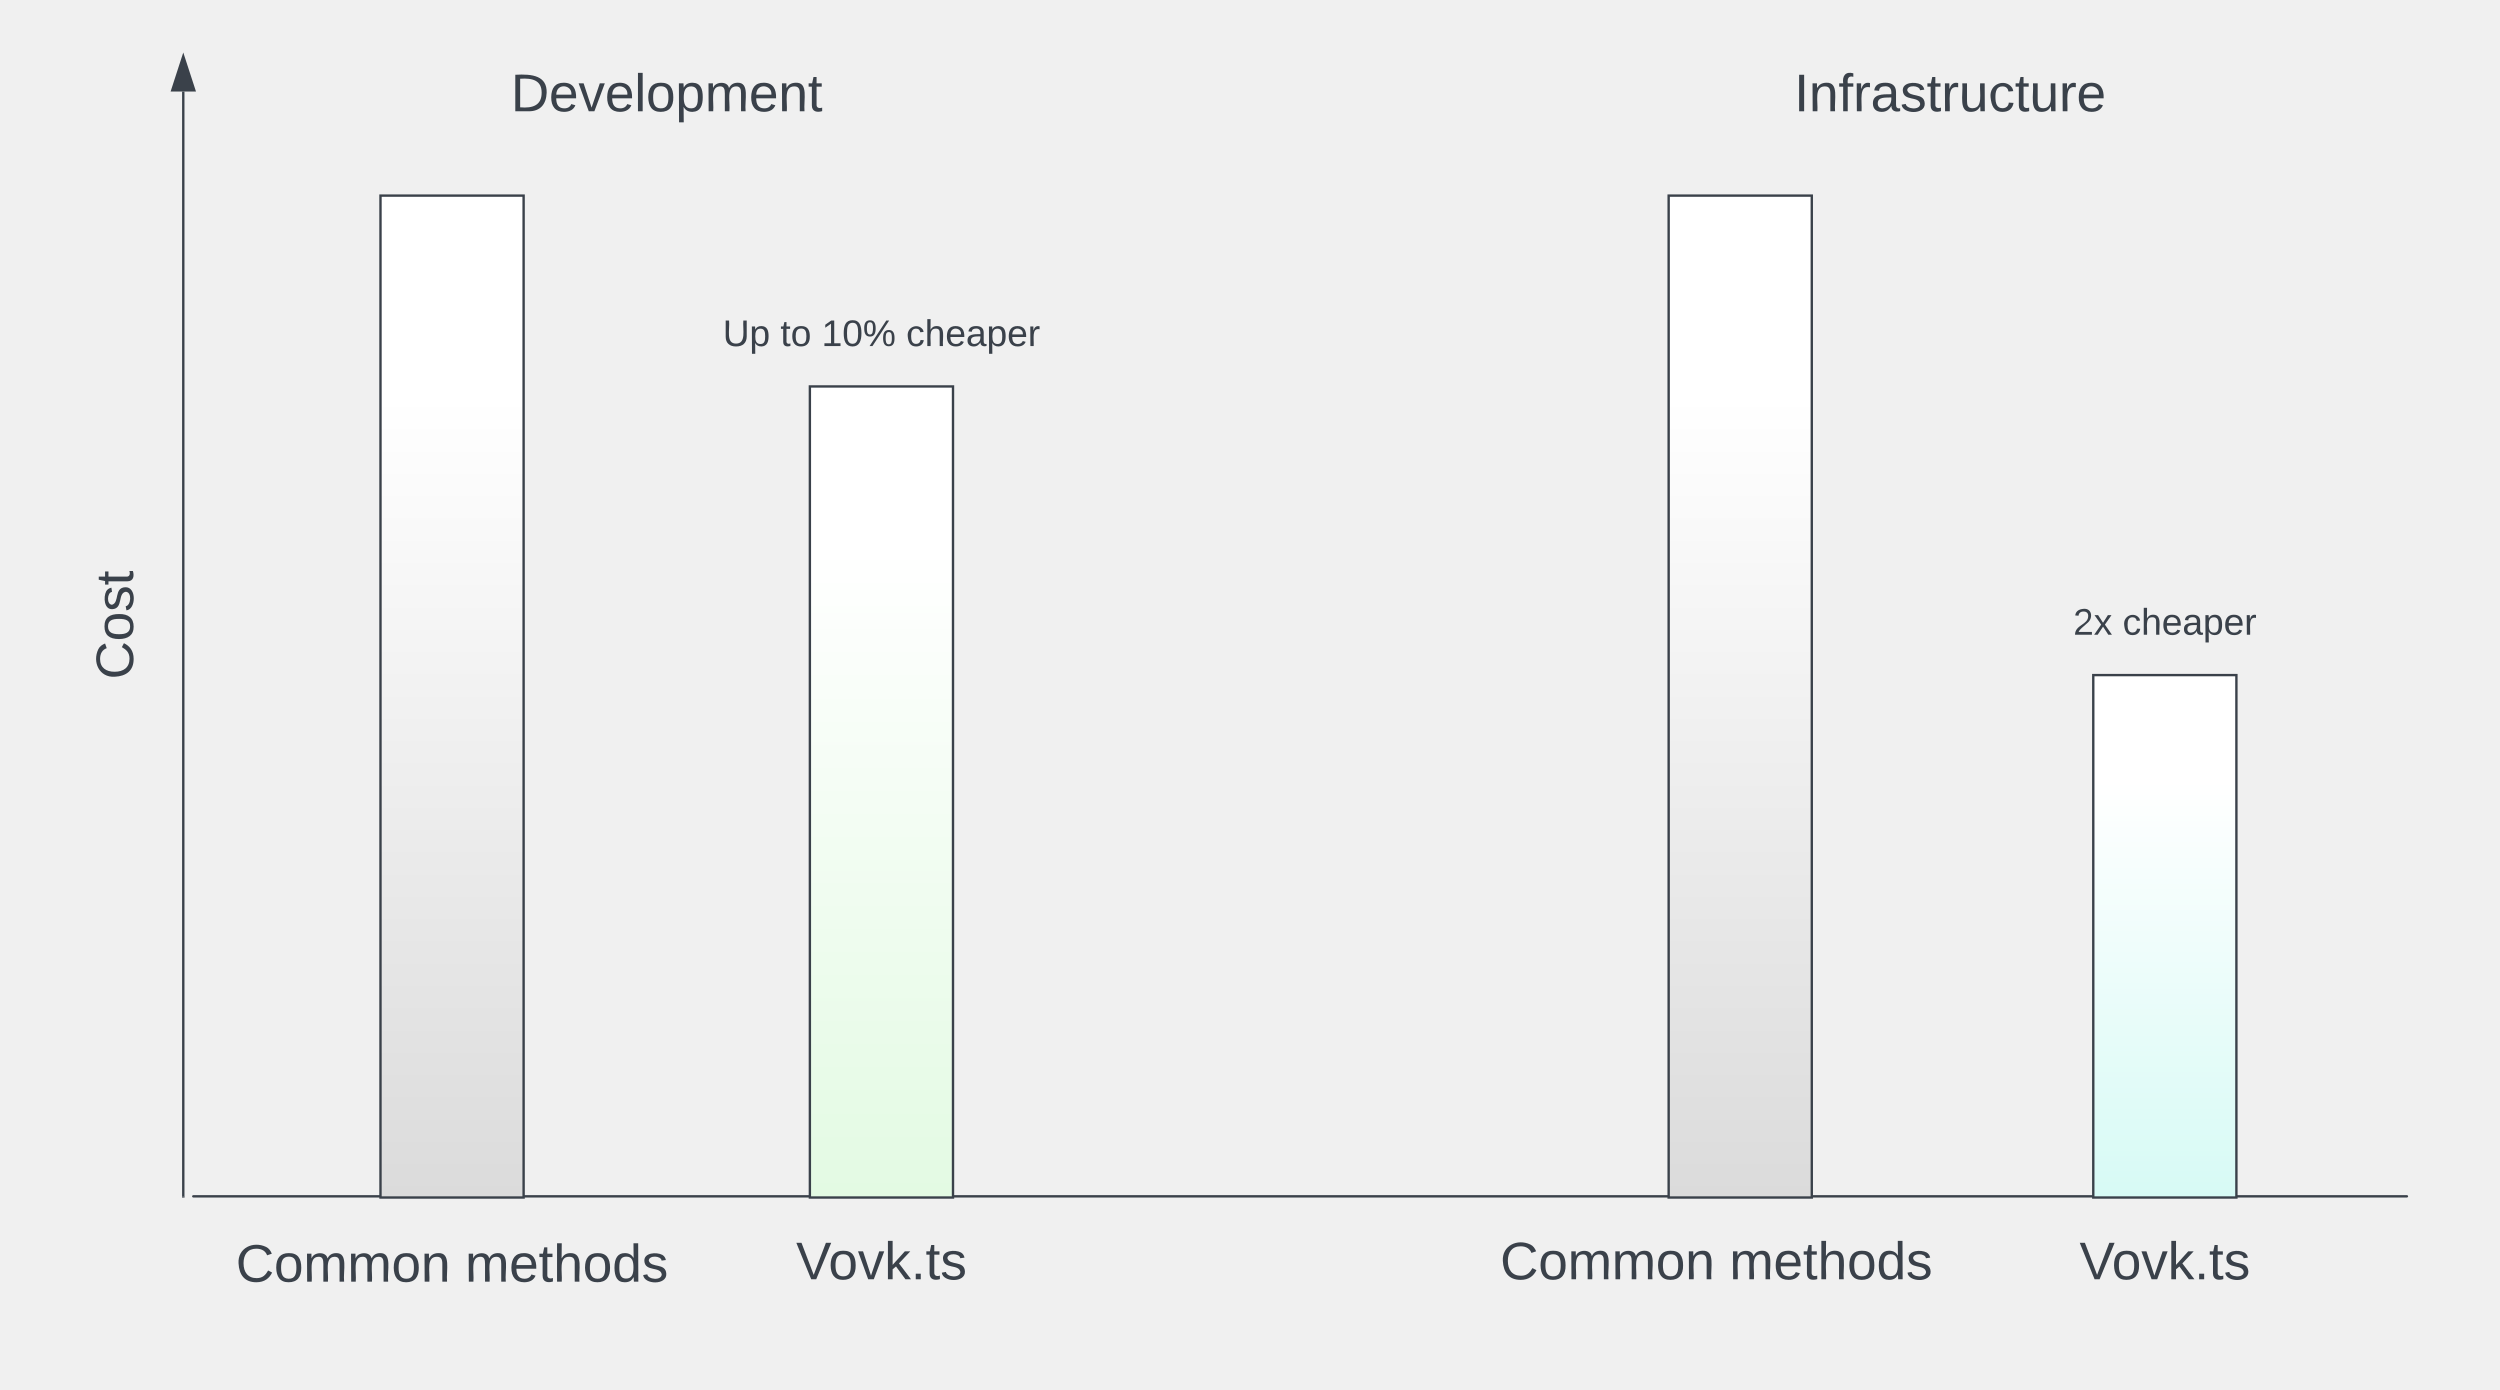
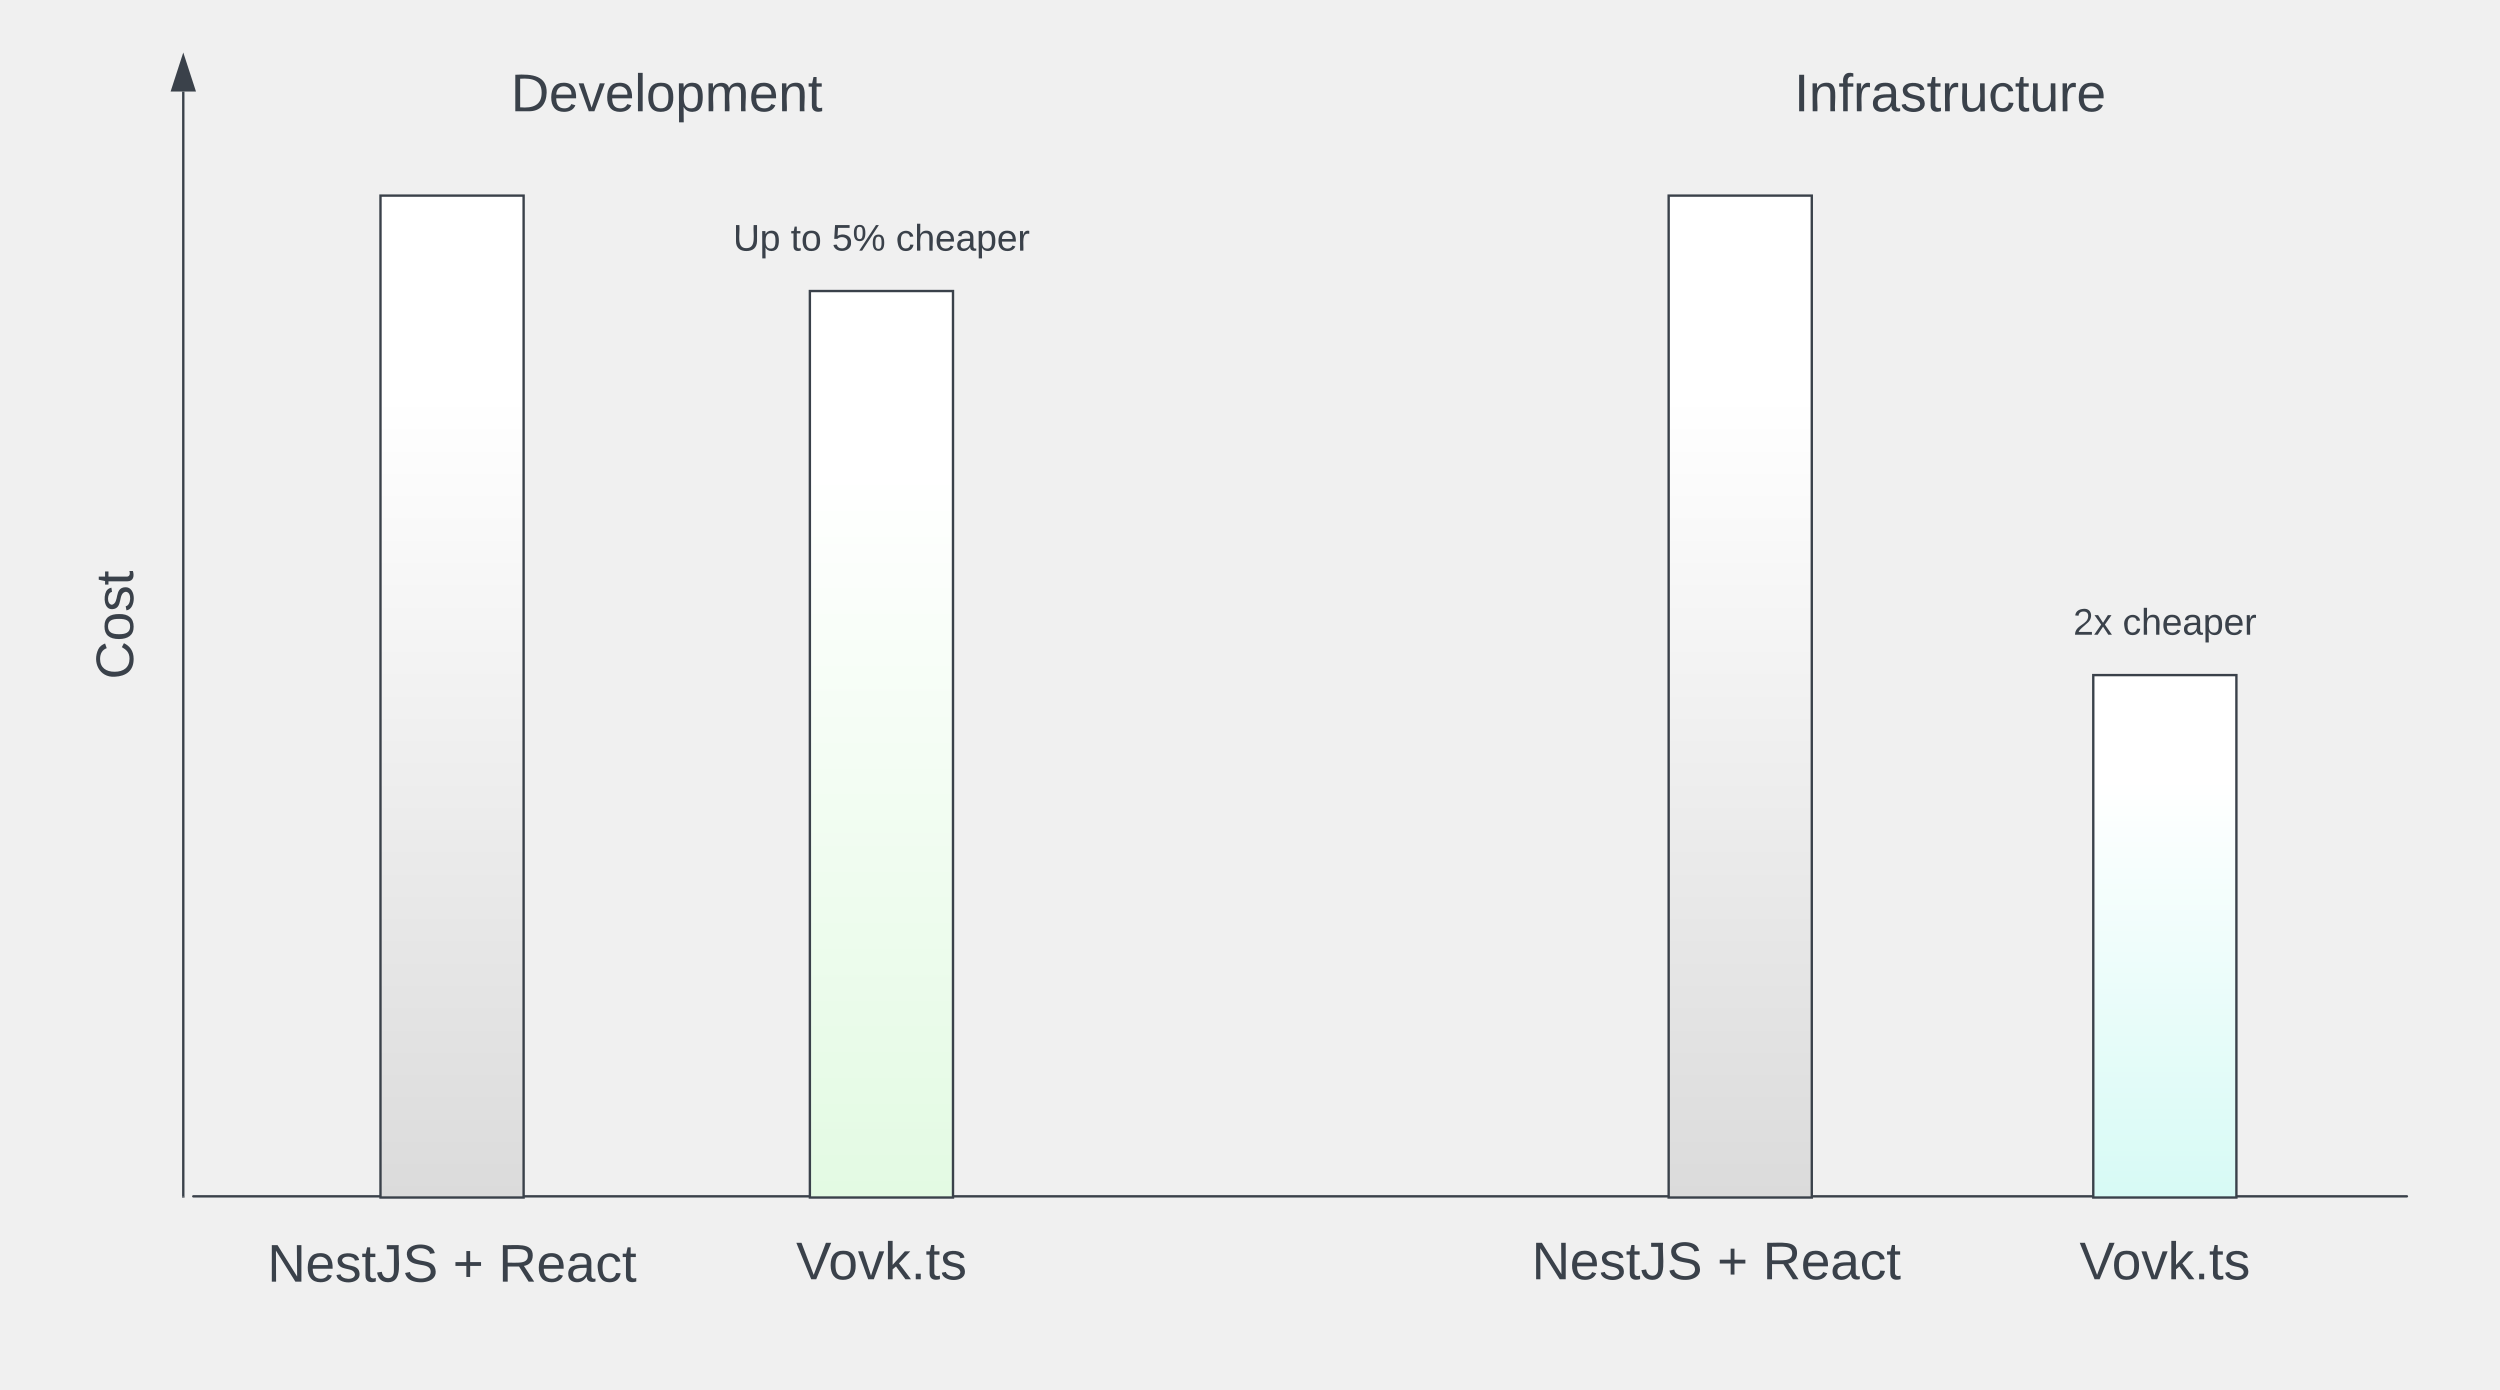
<svg xmlns="http://www.w3.org/2000/svg" xmlns:ns1="lucid" xmlns:xlink="http://www.w3.org/1999/xlink" width="1048" height="582.5">
  <g transform="translate(-320.5 -18)" ns1:page-tab-id="0_0">
    <path d="M401.25 519.5a.25.25 0 0 1 .25-.25h928a.25.25 0 0 1 .25.25.25.25 0 0 1-.25.25h-928a.25.25 0 0 1-.25-.25z" stroke="#3a414a" stroke-width=".5" fill="none" />
-     <path d="M660 180h60v340h-60z" stroke="#3a414a" fill="url(#a)" />
+     <path d="M660 140h60v380h-60z" stroke="#3a414a" fill="url(#a)" />
    <path d="M480 100h60v420h-60z" stroke="#3a414a" fill="url(#b)" />
    <path d="M1020 100h60v420h-60z" stroke="#3a414a" fill="url(#c)" />
    <path d="M1198 301h60v219h-60z" stroke="#3a414a" fill="url(#d)" />
    <path d="M390 526a6 6 0 0 1 6-6h228a6 6 0 0 1 6 6v48a6 6 0 0 1-6 6H396a6 6 0 0 1-6-6z" stroke="#000" stroke-opacity="0" fill="#fff" fill-opacity="0" />
-     <use xlink:href="#e" transform="matrix(1,0,0,1,395,525) translate(24.38272 30.27778)" />
-     <use xlink:href="#f" transform="matrix(1,0,0,1,395,525) translate(120.4938 30.27778)" />
+     <use xlink:href="#e" transform="matrix(1,0,0,1,395,525) translate(37.59259 30.27778)" />
+     <use xlink:href="#f" transform="matrix(1,0,0,1,395,525) translate(115.3086 30.27778)" />
+     <use xlink:href="#g" transform="matrix(1,0,0,1,395,525) translate(134.4444 30.27778)" />
    <path d="M630 525a6 6 0 0 1 6-6h108a6 6 0 0 1 6 6v48a6 6 0 0 1-6 6H636a6 6 0 0 1-6-6z" stroke="#000" stroke-opacity="0" fill="#fff" fill-opacity="0" />
-     <use xlink:href="#g" transform="matrix(1,0,0,1,635,524) translate(19.19753 30.27778)" />
+     <use xlink:href="#h" transform="matrix(1,0,0,1,635,524) translate(19.19753 30.27778)" />
    <path d="M920 525a6 6 0 0 1 6-6h228a6 6 0 0 1 6 6v48a6 6 0 0 1-6 6H926a6 6 0 0 1-6-6z" stroke="#000" stroke-opacity="0" fill="#fff" fill-opacity="0" />
-     <use xlink:href="#e" transform="matrix(1,0,0,1,925,524) translate(24.38272 30.27778)" />
-     <use xlink:href="#f" transform="matrix(1,0,0,1,925,524) translate(120.4938 30.27778)" />
+     <use xlink:href="#e" transform="matrix(1,0,0,1,925,524) translate(37.59259 30.27778)" />
+     <use xlink:href="#f" transform="matrix(1,0,0,1,925,524) translate(115.3086 30.27778)" />
+     <use xlink:href="#g" transform="matrix(1,0,0,1,925,524) translate(134.4444 30.27778)" />
    <path d="M1168 525a6 6 0 0 1 6-6h108a6 6 0 0 1 6 6v48a6 6 0 0 1-6 6h-108a6 6 0 0 1-6-6z" stroke="#000" stroke-opacity="0" fill="#fff" fill-opacity="0" />
-     <use xlink:href="#g" transform="matrix(1,0,0,1,1173,524) translate(19.19753 30.27778)" />
+     <use xlink:href="#h" transform="matrix(1,0,0,1,1173,524) translate(19.19753 30.27778)" />
    <path d="M347 400a6 6 0 0 1-6-6V166a6 6 0 0 1 6-6h48a6 6 0 0 1 6 6v228a6 6 0 0 1-6 6z" stroke="#000" stroke-opacity="0" fill="#fff" fill-opacity="0" />
-     <use xlink:href="#h" transform="matrix(6.123233995736766e-17,-1,1,6.123233995736766e-17,346,395) translate(92.19136 30.27778)" />
+     <use xlink:href="#i" transform="matrix(6.123233995736766e-17,-1,1,6.123233995736766e-17,346,395) translate(92.19136 30.27778)" />
    <path d="M480 46a6 6 0 0 1 6-6h228a6 6 0 0 1 6 6v28a6 6 0 0 1-6 6H486a6 6 0 0 1-6-6z" stroke="#000" stroke-opacity="0" fill="#fff" fill-opacity="0" />
-     <use xlink:href="#i" transform="matrix(1,0,0,1,485,45) translate(49.66049 19.65278)" />
+     <use xlink:href="#j" transform="matrix(1,0,0,1,485,45) translate(49.66049 19.65278)" />
    <path d="M1018 46a6 6 0 0 1 6-6h228a6 6 0 0 1 6 6v28a6 6 0 0 1-6 6h-228a6 6 0 0 1-6-6z" stroke="#000" stroke-opacity="0" fill="#fff" fill-opacity="0" />
-     <use xlink:href="#j" transform="matrix(1,0,0,1,1023,45) translate(49.66049 19.65278)" />
+     <use xlink:href="#k" transform="matrix(1,0,0,1,1023,45) translate(49.66049 19.65278)" />
    <path d="M397.33 519.5V56.38" stroke="#3a414a" fill="none" />
    <path d="M397.83 520h-1v-.5h1z" stroke="#3a414a" stroke-width=".05" fill="#3a414a" />
    <path d="M397.33 41.62l4.64 14.26h-9.27z" stroke="#3a414a" fill="#3a414a" />
-     <path d="M570 146a6 6 0 0 1 6-6h228a6 6 0 0 1 6 6v28a6 6 0 0 1-6 6H576a6 6 0 0 1-6-6z" stroke="#000" stroke-opacity="0" fill="#fff" fill-opacity="0" />
-     <use xlink:href="#k" transform="matrix(1,0,0,1,575,145) translate(48.5 18.06944)" />
-     <use xlink:href="#l" transform="matrix(1,0,0,1,575,145) translate(72.65432 18.06944)" />
-     <use xlink:href="#m" transform="matrix(1,0,0,1,575,145) translate(89.93827 18.06944)" />
-     <use xlink:href="#n" transform="matrix(1,0,0,1,575,145) translate(125.3704 18.06944)" />
+     <path d="M570 106a6 6 0 0 1 6-6h228a6 6 0 0 1 6 6v28a6 6 0 0 1-6 6H576a6 6 0 0 1-6-6z" stroke="#000" stroke-opacity="0" fill="#fff" fill-opacity="0" />
+     <g>
+       <use xlink:href="#l" transform="matrix(1,0,0,1,575,105) translate(52.82099 18.06944)" />
+       <use xlink:href="#m" transform="matrix(1,0,0,1,575,105) translate(76.97531 18.06944)" />
+       <use xlink:href="#n" transform="matrix(1,0,0,1,575,105) translate(94.25926 18.06944)" />
+       <use xlink:href="#o" transform="matrix(1,0,0,1,575,105) translate(121.0494 18.06944)" />
+     </g>
    <path d="M1108 267a6 6 0 0 1 6-6h228a6 6 0 0 1 6 6v28a6 6 0 0 1-6 6h-228a6 6 0 0 1-6-6z" stroke="#000" stroke-opacity="0" fill="#fff" fill-opacity="0" />
    <g>
-       <use xlink:href="#o" transform="matrix(1,0,0,1,1113,266) translate(76.56481 18.06944)" />
-       <use xlink:href="#n" transform="matrix(1,0,0,1,1113,266) translate(97.30556 18.06944)" />
+       <use xlink:href="#p" transform="matrix(1,0,0,1,1113,266) translate(76.56481 18.06944)" />
+       <use xlink:href="#o" transform="matrix(1,0,0,1,1113,266) translate(97.30556 18.06944)" />
    </g>
    <defs>
-       <linearGradient gradientUnits="userSpaceOnUse" id="a" x1="660" y1="180" x2="660" y2="520">
+       <linearGradient gradientUnits="userSpaceOnUse" id="a" x1="660" y1="140" x2="660" y2="520">
        <stop offset="0%" stop-color="#fff" />
        <stop offset="20%" stop-color="#fff" />
        <stop offset="99.59%" stop-color="#e3fae3" />
      </linearGradient>
      <linearGradient gradientUnits="userSpaceOnUse" id="b" x1="540" y1="100" x2="540" y2="520">
        <stop offset="0%" stop-color="#fff" />
        <stop offset="20%" stop-color="#fff" />
        <stop offset="100%" stop-color="#dbdbdb" />
      </linearGradient>
      <linearGradient gradientUnits="userSpaceOnUse" id="c" x1="1080" y1="100" x2="1080" y2="520">
        <stop offset="0%" stop-color="#fff" />
        <stop offset="20%" stop-color="#fff" />
        <stop offset="100%" stop-color="#dbdbdb" />
      </linearGradient>
      <linearGradient gradientUnits="userSpaceOnUse" id="d" x1="1258" y1="301" x2="1258" y2="520">
        <stop offset="0%" stop-color="#fff" />
        <stop offset="20%" stop-color="#fff" />
        <stop offset="100%" stop-color="#d7faf5" />
      </linearGradient>
-       <path fill="#3a414a" d="M212-179c-10-28-35-45-73-45-59 0-87 40-87 99 0 60 29 101 89 101 43 0 62-24 78-52l27 14C228-24 195 4 139 4 59 4 22-46 18-125c-6-104 99-153 187-111 19 9 31 26 39 46" id="p" />
-       <path fill="#3a414a" d="M100-194c62-1 85 37 85 99 1 63-27 99-86 99S16-35 15-95c0-66 28-99 85-99zM99-20c44 1 53-31 53-75 0-43-8-75-51-75s-53 32-53 75 10 74 51 75" id="q" />
-       <path fill="#3a414a" d="M210-169c-67 3-38 105-44 169h-31v-121c0-29-5-50-35-48C34-165 62-65 56 0H25l-1-190h30c1 10-1 24 2 32 10-44 99-50 107 0 11-21 27-35 58-36 85-2 47 119 55 194h-31v-121c0-29-5-49-35-48" id="r" />
-       <path fill="#3a414a" d="M117-194c89-4 53 116 60 194h-32v-121c0-31-8-49-39-48C34-167 62-67 57 0H25l-1-190h30c1 10-1 24 2 32 11-22 29-35 61-36" id="s" />
+       <path fill="#3a414a" d="M190 0L58-211 59 0H30v-248h39L202-35l-2-213h31V0h-41" id="q" />
+       <path fill="#3a414a" d="M100-194c63 0 86 42 84 106H49c0 40 14 67 53 68 26 1 43-12 49-29l28 8c-11 28-37 45-77 45C44 4 14-33 15-96c1-61 26-98 85-98zm52 81c6-60-76-77-97-28-3 7-6 17-6 28h103" id="r" />
+       <path fill="#3a414a" d="M135-143c-3-34-86-38-87 0 15 53 115 12 119 90S17 21 10-45l28-5c4 36 97 45 98 0-10-56-113-15-118-90-4-57 82-63 122-42 12 7 21 19 24 35" id="s" />
+       <path fill="#3a414a" d="M59-47c-2 24 18 29 38 22v24C64 9 27 4 27-40v-127H5v-23h24l9-43h21v43h35v23H59v120" id="t" />
+       <path fill="#3a414a" d="M153-248C145-148 188 4 80 4 36 3 13-21 6-62l32-5c4 25 16 42 43 43 27 0 39-20 39-49v-147H72v-28h81" id="u" />
+       <path fill="#3a414a" d="M185-189c-5-48-123-54-124 2 14 75 158 14 163 119 3 78-121 87-175 55-17-10-28-26-33-46l33-7c5 56 141 63 141-1 0-78-155-14-162-118-5-82 145-84 179-34 5 7 8 16 11 25" id="v" />
      <g id="e">
-         <use transform="matrix(0.0617284,0,0,0.0617284,0,0)" xlink:href="#p" />
-         <use transform="matrix(0.0617284,0,0,0.0617284,15.98765,0)" xlink:href="#q" />
-         <use transform="matrix(0.0617284,0,0,0.0617284,28.33333,0)" xlink:href="#r" />
-         <use transform="matrix(0.0617284,0,0,0.0617284,46.79012,0)" xlink:href="#r" />
-         <use transform="matrix(0.0617284,0,0,0.0617284,65.24691,0)" xlink:href="#q" />
-         <use transform="matrix(0.0617284,0,0,0.0617284,77.59259,0)" xlink:href="#s" />
+         <use transform="matrix(0.0617284,0,0,0.0617284,0,0)" xlink:href="#q" />
+         <use transform="matrix(0.0617284,0,0,0.0617284,15.98765,0)" xlink:href="#r" />
+         <use transform="matrix(0.0617284,0,0,0.0617284,28.33333,0)" xlink:href="#s" />
+         <use transform="matrix(0.0617284,0,0,0.0617284,39.44444,0)" xlink:href="#t" />
+         <use transform="matrix(0.0617284,0,0,0.0617284,45.61728,0)" xlink:href="#u" />
+         <use transform="matrix(0.0617284,0,0,0.0617284,56.7284,0)" xlink:href="#v" />
      </g>
-       <path fill="#3a414a" d="M100-194c63 0 86 42 84 106H49c0 40 14 67 53 68 26 1 43-12 49-29l28 8c-11 28-37 45-77 45C44 4 14-33 15-96c1-61 26-98 85-98zm52 81c6-60-76-77-97-28-3 7-6 17-6 28h103" id="t" />
-       <path fill="#3a414a" d="M59-47c-2 24 18 29 38 22v24C64 9 27 4 27-40v-127H5v-23h24l9-43h21v43h35v23H59v120" id="u" />
-       <path fill="#3a414a" d="M106-169C34-169 62-67 57 0H25v-261h32l-1 103c12-21 28-36 61-36 89 0 53 116 60 194h-32v-121c2-32-8-49-39-48" id="v" />
-       <path fill="#3a414a" d="M85-194c31 0 48 13 60 33l-1-100h32l1 261h-30c-2-10 0-23-3-31C134-8 116 4 85 4 32 4 16-35 15-94c0-66 23-100 70-100zm9 24c-40 0-46 34-46 75 0 40 6 74 45 74 42 0 51-32 51-76 0-42-9-74-50-73" id="w" />
-       <path fill="#3a414a" d="M135-143c-3-34-86-38-87 0 15 53 115 12 119 90S17 21 10-45l28-5c4 36 97 45 98 0-10-56-113-15-118-90-4-57 82-63 122-42 12 7 21 19 24 35" id="x" />
-       <g id="f">
-         <use transform="matrix(0.0617284,0,0,0.0617284,0,0)" xlink:href="#r" />
-         <use transform="matrix(0.0617284,0,0,0.0617284,18.45679,0)" xlink:href="#t" />
-         <use transform="matrix(0.0617284,0,0,0.0617284,30.80247,0)" xlink:href="#u" />
-         <use transform="matrix(0.0617284,0,0,0.0617284,36.97531,0)" xlink:href="#v" />
-         <use transform="matrix(0.0617284,0,0,0.0617284,49.32099,0)" xlink:href="#q" />
-         <use transform="matrix(0.0617284,0,0,0.0617284,61.66667,0)" xlink:href="#w" />
-         <use transform="matrix(0.0617284,0,0,0.0617284,74.01235,0)" xlink:href="#x" />
+       <path fill="#3a414a" d="M118-107v75H92v-75H18v-26h74v-75h26v75h74v26h-74" id="w" />
+       <use transform="matrix(0.0617284,0,0,0.0617284,0,0)" xlink:href="#w" id="f" />
+       <path fill="#3a414a" d="M233-177c-1 41-23 64-60 70L243 0h-38l-65-103H63V0H30v-248c88 3 205-21 203 71zM63-129c60-2 137 13 137-47 0-61-80-42-137-45v92" id="x" />
+       <path fill="#3a414a" d="M141-36C126-15 110 5 73 4 37 3 15-17 15-53c-1-64 63-63 125-63 3-35-9-54-41-54-24 1-41 7-42 31l-33-3c5-37 33-52 76-52 45 0 72 20 72 64v82c-1 20 7 32 28 27v20c-31 9-61-2-59-35zM48-53c0 20 12 33 32 33 41-3 63-29 60-74-43 2-92-5-92 41" id="y" />
+       <path fill="#3a414a" d="M96-169c-40 0-48 33-48 73s9 75 48 75c24 0 41-14 43-38l32 2c-6 37-31 61-74 61-59 0-76-41-82-99-10-93 101-131 147-64 4 7 5 14 7 22l-32 3c-4-21-16-35-41-35" id="z" />
+       <g id="g">
+         <use transform="matrix(0.0617284,0,0,0.0617284,0,0)" xlink:href="#x" />
+         <use transform="matrix(0.0617284,0,0,0.0617284,15.98765,0)" xlink:href="#r" />
+         <use transform="matrix(0.0617284,0,0,0.0617284,28.33333,0)" xlink:href="#y" />
+         <use transform="matrix(0.0617284,0,0,0.0617284,40.67901,0)" xlink:href="#z" />
+         <use transform="matrix(0.0617284,0,0,0.0617284,51.79012,0)" xlink:href="#t" />
      </g>
-       <path fill="#3a414a" d="M137 0h-34L2-248h35l83 218 83-218h36" id="y" />
-       <path fill="#3a414a" d="M108 0H70L1-190h34L89-25l56-165h34" id="z" />
-       <path fill="#3a414a" d="M143 0L79-87 56-68V0H24v-261h32v163l83-92h37l-77 82L181 0h-38" id="A" />
-       <path fill="#3a414a" d="M33 0v-38h34V0H33" id="B" />
-       <g id="g">
-         <use transform="matrix(0.0617284,0,0,0.0617284,0,0)" xlink:href="#y" />
-         <use transform="matrix(0.0617284,0,0,0.0617284,13.58025,0)" xlink:href="#q" />
-         <use transform="matrix(0.0617284,0,0,0.0617284,25.92593,0)" xlink:href="#z" />
-         <use transform="matrix(0.0617284,0,0,0.0617284,37.03704,0)" xlink:href="#A" />
-         <use transform="matrix(0.0617284,0,0,0.0617284,48.14815,0)" xlink:href="#B" />
-         <use transform="matrix(0.0617284,0,0,0.0617284,54.32099,0)" xlink:href="#u" />
-         <use transform="matrix(0.0617284,0,0,0.0617284,60.49383,0)" xlink:href="#x" />
+       <path fill="#3a414a" d="M137 0h-34L2-248h35l83 218 83-218h36" id="A" />
+       <path fill="#3a414a" d="M100-194c62-1 85 37 85 99 1 63-27 99-86 99S16-35 15-95c0-66 28-99 85-99zM99-20c44 1 53-31 53-75 0-43-8-75-51-75s-53 32-53 75 10 74 51 75" id="B" />
+       <path fill="#3a414a" d="M108 0H70L1-190h34L89-25l56-165h34" id="C" />
+       <path fill="#3a414a" d="M143 0L79-87 56-68V0H24v-261h32v163l83-92h37l-77 82L181 0h-38" id="D" />
+       <path fill="#3a414a" d="M33 0v-38h34V0H33" id="E" />
+       <g id="h">
+         <use transform="matrix(0.0617284,0,0,0.0617284,0,0)" xlink:href="#A" />
+         <use transform="matrix(0.0617284,0,0,0.0617284,13.58025,0)" xlink:href="#B" />
+         <use transform="matrix(0.0617284,0,0,0.0617284,25.92593,0)" xlink:href="#C" />
+         <use transform="matrix(0.0617284,0,0,0.0617284,37.03704,0)" xlink:href="#D" />
+         <use transform="matrix(0.0617284,0,0,0.0617284,48.14815,0)" xlink:href="#E" />
+         <use transform="matrix(0.0617284,0,0,0.0617284,54.32099,0)" xlink:href="#t" />
+         <use transform="matrix(0.0617284,0,0,0.0617284,60.49383,0)" xlink:href="#s" />
      </g>
-       <g id="h">
-         <use transform="matrix(0.0617284,0,0,0.0617284,0,0)" xlink:href="#p" />
-         <use transform="matrix(0.0617284,0,0,0.0617284,15.98765,0)" xlink:href="#q" />
-         <use transform="matrix(0.0617284,0,0,0.0617284,28.33333,0)" xlink:href="#x" />
-         <use transform="matrix(0.0617284,0,0,0.0617284,39.44444,0)" xlink:href="#u" />
+       <path fill="#3a414a" d="M212-179c-10-28-35-45-73-45-59 0-87 40-87 99 0 60 29 101 89 101 43 0 62-24 78-52l27 14C228-24 195 4 139 4 59 4 22-46 18-125c-6-104 99-153 187-111 19 9 31 26 39 46" id="F" />
+       <g id="i">
+         <use transform="matrix(0.0617284,0,0,0.0617284,0,0)" xlink:href="#F" />
+         <use transform="matrix(0.0617284,0,0,0.0617284,15.98765,0)" xlink:href="#B" />
+         <use transform="matrix(0.0617284,0,0,0.0617284,28.33333,0)" xlink:href="#s" />
+         <use transform="matrix(0.0617284,0,0,0.0617284,39.44444,0)" xlink:href="#t" />
      </g>
-       <path fill="#3a414a" d="M30-248c118-7 216 8 213 122C240-48 200 0 122 0H30v-248zM63-27c89 8 146-16 146-99s-60-101-146-95v194" id="C" />
-       <path fill="#3a414a" d="M24 0v-261h32V0H24" id="D" />
-       <path fill="#3a414a" d="M115-194c55 1 70 41 70 98S169 2 115 4C84 4 66-9 55-30l1 105H24l-1-265h31l2 30c10-21 28-34 59-34zm-8 174c40 0 45-34 45-75s-6-73-45-74c-42 0-51 32-51 76 0 43 10 73 51 73" id="E" />
-       <g id="i">
-         <use transform="matrix(0.0617284,0,0,0.0617284,0,0)" xlink:href="#C" />
-         <use transform="matrix(0.0617284,0,0,0.0617284,15.98765,0)" xlink:href="#t" />
-         <use transform="matrix(0.0617284,0,0,0.0617284,28.33333,0)" xlink:href="#z" />
-         <use transform="matrix(0.0617284,0,0,0.0617284,39.44444,0)" xlink:href="#t" />
-         <use transform="matrix(0.0617284,0,0,0.0617284,51.79012,0)" xlink:href="#D" />
-         <use transform="matrix(0.0617284,0,0,0.0617284,56.66667,0)" xlink:href="#q" />
-         <use transform="matrix(0.0617284,0,0,0.0617284,69.01235,0)" xlink:href="#E" />
-         <use transform="matrix(0.0617284,0,0,0.0617284,81.35802,0)" xlink:href="#r" />
-         <use transform="matrix(0.0617284,0,0,0.0617284,99.81481,0)" xlink:href="#t" />
-         <use transform="matrix(0.0617284,0,0,0.0617284,112.1605,0)" xlink:href="#s" />
-         <use transform="matrix(0.0617284,0,0,0.0617284,124.5062,0)" xlink:href="#u" />
+       <path fill="#3a414a" d="M30-248c118-7 216 8 213 122C240-48 200 0 122 0H30v-248zM63-27c89 8 146-16 146-99s-60-101-146-95v194" id="G" />
+       <path fill="#3a414a" d="M24 0v-261h32V0H24" id="H" />
+       <path fill="#3a414a" d="M115-194c55 1 70 41 70 98S169 2 115 4C84 4 66-9 55-30l1 105H24l-1-265h31l2 30c10-21 28-34 59-34zm-8 174c40 0 45-34 45-75s-6-73-45-74c-42 0-51 32-51 76 0 43 10 73 51 73" id="I" />
+       <path fill="#3a414a" d="M210-169c-67 3-38 105-44 169h-31v-121c0-29-5-50-35-48C34-165 62-65 56 0H25l-1-190h30c1 10-1 24 2 32 10-44 99-50 107 0 11-21 27-35 58-36 85-2 47 119 55 194h-31v-121c0-29-5-49-35-48" id="J" />
+       <path fill="#3a414a" d="M117-194c89-4 53 116 60 194h-32v-121c0-31-8-49-39-48C34-167 62-67 57 0H25l-1-190h30c1 10-1 24 2 32 11-22 29-35 61-36" id="K" />
+       <g id="j">
+         <use transform="matrix(0.0617284,0,0,0.0617284,0,0)" xlink:href="#G" />
+         <use transform="matrix(0.0617284,0,0,0.0617284,15.98765,0)" xlink:href="#r" />
+         <use transform="matrix(0.0617284,0,0,0.0617284,28.33333,0)" xlink:href="#C" />
+         <use transform="matrix(0.0617284,0,0,0.0617284,39.44444,0)" xlink:href="#r" />
+         <use transform="matrix(0.0617284,0,0,0.0617284,51.79012,0)" xlink:href="#H" />
+         <use transform="matrix(0.0617284,0,0,0.0617284,56.66667,0)" xlink:href="#B" />
+         <use transform="matrix(0.0617284,0,0,0.0617284,69.01235,0)" xlink:href="#I" />
+         <use transform="matrix(0.0617284,0,0,0.0617284,81.35802,0)" xlink:href="#J" />
+         <use transform="matrix(0.0617284,0,0,0.0617284,99.81481,0)" xlink:href="#r" />
+         <use transform="matrix(0.0617284,0,0,0.0617284,112.1605,0)" xlink:href="#K" />
+         <use transform="matrix(0.0617284,0,0,0.0617284,124.5062,0)" xlink:href="#t" />
      </g>
-       <path fill="#3a414a" d="M33 0v-248h34V0H33" id="F" />
-       <path fill="#3a414a" d="M101-234c-31-9-42 10-38 44h38v23H63V0H32v-167H5v-23h27c-7-52 17-82 69-68v24" id="G" />
-       <path fill="#3a414a" d="M114-163C36-179 61-72 57 0H25l-1-190h30c1 12-1 29 2 39 6-27 23-49 58-41v29" id="H" />
-       <path fill="#3a414a" d="M141-36C126-15 110 5 73 4 37 3 15-17 15-53c-1-64 63-63 125-63 3-35-9-54-41-54-24 1-41 7-42 31l-33-3c5-37 33-52 76-52 45 0 72 20 72 64v82c-1 20 7 32 28 27v20c-31 9-61-2-59-35zM48-53c0 20 12 33 32 33 41-3 63-29 60-74-43 2-92-5-92 41" id="I" />
-       <path fill="#3a414a" d="M84 4C-5 8 30-112 23-190h32v120c0 31 7 50 39 49 72-2 45-101 50-169h31l1 190h-30c-1-10 1-25-2-33-11 22-28 36-60 37" id="J" />
-       <path fill="#3a414a" d="M96-169c-40 0-48 33-48 73s9 75 48 75c24 0 41-14 43-38l32 2c-6 37-31 61-74 61-59 0-76-41-82-99-10-93 101-131 147-64 4 7 5 14 7 22l-32 3c-4-21-16-35-41-35" id="K" />
-       <g id="j">
-         <use transform="matrix(0.0617284,0,0,0.0617284,0,0)" xlink:href="#F" />
-         <use transform="matrix(0.0617284,0,0,0.0617284,6.17284,0)" xlink:href="#s" />
-         <use transform="matrix(0.0617284,0,0,0.0617284,18.51852,0)" xlink:href="#G" />
-         <use transform="matrix(0.0617284,0,0,0.0617284,24.69136,0)" xlink:href="#H" />
-         <use transform="matrix(0.0617284,0,0,0.0617284,32.03704,0)" xlink:href="#I" />
-         <use transform="matrix(0.0617284,0,0,0.0617284,44.38272,0)" xlink:href="#x" />
-         <use transform="matrix(0.0617284,0,0,0.0617284,55.49383,0)" xlink:href="#u" />
-         <use transform="matrix(0.0617284,0,0,0.0617284,61.66667,0)" xlink:href="#H" />
-         <use transform="matrix(0.0617284,0,0,0.0617284,69.01235,0)" xlink:href="#J" />
-         <use transform="matrix(0.0617284,0,0,0.0617284,81.35802,0)" xlink:href="#K" />
-         <use transform="matrix(0.0617284,0,0,0.0617284,92.46914,0)" xlink:href="#u" />
-         <use transform="matrix(0.0617284,0,0,0.0617284,98.64198,0)" xlink:href="#J" />
-         <use transform="matrix(0.0617284,0,0,0.0617284,110.9877,0)" xlink:href="#H" />
-         <use transform="matrix(0.0617284,0,0,0.0617284,118.3333,0)" xlink:href="#t" />
+       <path fill="#3a414a" d="M33 0v-248h34V0H33" id="L" />
+       <path fill="#3a414a" d="M101-234c-31-9-42 10-38 44h38v23H63V0H32v-167H5v-23h27c-7-52 17-82 69-68v24" id="M" />
+       <path fill="#3a414a" d="M114-163C36-179 61-72 57 0H25l-1-190h30c1 12-1 29 2 39 6-27 23-49 58-41v29" id="N" />
+       <path fill="#3a414a" d="M84 4C-5 8 30-112 23-190h32v120c0 31 7 50 39 49 72-2 45-101 50-169h31l1 190h-30c-1-10 1-25-2-33-11 22-28 36-60 37" id="O" />
+       <g id="k">
+         <use transform="matrix(0.0617284,0,0,0.0617284,0,0)" xlink:href="#L" />
+         <use transform="matrix(0.0617284,0,0,0.0617284,6.17284,0)" xlink:href="#K" />
+         <use transform="matrix(0.0617284,0,0,0.0617284,18.51852,0)" xlink:href="#M" />
+         <use transform="matrix(0.0617284,0,0,0.0617284,24.69136,0)" xlink:href="#N" />
+         <use transform="matrix(0.0617284,0,0,0.0617284,32.03704,0)" xlink:href="#y" />
+         <use transform="matrix(0.0617284,0,0,0.0617284,44.38272,0)" xlink:href="#s" />
+         <use transform="matrix(0.0617284,0,0,0.0617284,55.49383,0)" xlink:href="#t" />
+         <use transform="matrix(0.0617284,0,0,0.0617284,61.66667,0)" xlink:href="#N" />
+         <use transform="matrix(0.0617284,0,0,0.0617284,69.01235,0)" xlink:href="#O" />
+         <use transform="matrix(0.0617284,0,0,0.0617284,81.35802,0)" xlink:href="#z" />
+         <use transform="matrix(0.0617284,0,0,0.0617284,92.46914,0)" xlink:href="#t" />
+         <use transform="matrix(0.0617284,0,0,0.0617284,98.64198,0)" xlink:href="#O" />
+         <use transform="matrix(0.0617284,0,0,0.0617284,110.9877,0)" xlink:href="#N" />
+         <use transform="matrix(0.0617284,0,0,0.0617284,118.3333,0)" xlink:href="#r" />
      </g>
-       <path fill="#3a414a" d="M232-93c-1 65-40 97-104 97C67 4 28-28 28-90v-158h33c8 89-33 224 67 224 102 0 64-133 71-224h33v155" id="L" />
-       <g id="k">
-         <use transform="matrix(0.04320988,0,0,0.04320988,0,0)" xlink:href="#L" />
-         <use transform="matrix(0.04320988,0,0,0.04320988,11.19136,0)" xlink:href="#E" />
+       <path fill="#3a414a" d="M232-93c-1 65-40 97-104 97C67 4 28-28 28-90v-158h33c8 89-33 224 67 224 102 0 64-133 71-224h33v155" id="P" />
+       <g id="l">
+         <use transform="matrix(0.04320988,0,0,0.04320988,0,0)" xlink:href="#P" />
+         <use transform="matrix(0.04320988,0,0,0.04320988,11.19136,0)" xlink:href="#I" />
      </g>
-       <g id="l">
-         <use transform="matrix(0.04320988,0,0,0.04320988,0,0)" xlink:href="#u" />
-         <use transform="matrix(0.04320988,0,0,0.04320988,4.320988,0)" xlink:href="#q" />
+       <g id="m">
+         <use transform="matrix(0.04320988,0,0,0.04320988,0,0)" xlink:href="#t" />
+         <use transform="matrix(0.04320988,0,0,0.04320988,4.320988,0)" xlink:href="#B" />
      </g>
-       <path fill="#3a414a" d="M27 0v-27h64v-190l-56 39v-29l58-41h29v221h61V0H27" id="M" />
-       <path fill="#3a414a" d="M101-251c68 0 85 55 85 127S166 4 100 4C33 4 14-52 14-124c0-73 17-127 87-127zm-1 229c47 0 54-49 54-102s-4-102-53-102c-51 0-55 48-55 102 0 53 5 102 54 102" id="N" />
-       <path fill="#3a414a" d="M252-156c43 0 55 33 55 80 0 46-13 78-56 78-42 0-55-33-55-78 0-48 12-80 56-80zM93 0H65l162-248h28zM13-171c-1-47 13-79 56-79s55 33 55 79-13 79-55 79c-43 0-56-33-56-79zM251-17c28 0 30-29 30-59 0-31-1-60-29-60-29 0-31 29-31 60 0 29 2 59 30 59zM69-112c27 0 28-30 29-59 0-31-1-60-29-60-29 0-30 30-30 60s2 59 30 59" id="O" />
-       <g id="m">
-         <use transform="matrix(0.04320988,0,0,0.04320988,0,0)" xlink:href="#M" />
-         <use transform="matrix(0.04320988,0,0,0.04320988,8.641975,0)" xlink:href="#N" />
-         <use transform="matrix(0.04320988,0,0,0.04320988,17.28395,0)" xlink:href="#O" />
+       <path fill="#3a414a" d="M54-142c48-35 137-8 131 61C196 18 31 33 14-55l32-4c7 23 22 37 52 37 35-1 51-22 54-58 4-55-73-65-99-34H22l8-134h141v27H59" id="Q" />
+       <path fill="#3a414a" d="M252-156c43 0 55 33 55 80 0 46-13 78-56 78-42 0-55-33-55-78 0-48 12-80 56-80zM93 0H65l162-248h28zM13-171c-1-47 13-79 56-79s55 33 55 79-13 79-55 79c-43 0-56-33-56-79zM251-17c28 0 30-29 30-59 0-31-1-60-29-60-29 0-31 29-31 60 0 29 2 59 30 59zM69-112c27 0 28-30 29-59 0-31-1-60-29-60-29 0-30 30-30 60s2 59 30 59" id="R" />
+       <g id="n">
+         <use transform="matrix(0.04320988,0,0,0.04320988,0,0)" xlink:href="#Q" />
+         <use transform="matrix(0.04320988,0,0,0.04320988,8.641975,0)" xlink:href="#R" />
      </g>
-       <g id="n">
-         <use transform="matrix(0.04320988,0,0,0.04320988,0,0)" xlink:href="#K" />
-         <use transform="matrix(0.04320988,0,0,0.04320988,7.777778,0)" xlink:href="#v" />
-         <use transform="matrix(0.04320988,0,0,0.04320988,16.41975,0)" xlink:href="#t" />
-         <use transform="matrix(0.04320988,0,0,0.04320988,25.06173,0)" xlink:href="#I" />
-         <use transform="matrix(0.04320988,0,0,0.04320988,33.7037,0)" xlink:href="#E" />
-         <use transform="matrix(0.04320988,0,0,0.04320988,42.34568,0)" xlink:href="#t" />
-         <use transform="matrix(0.04320988,0,0,0.04320988,50.98765,0)" xlink:href="#H" />
+       <path fill="#3a414a" d="M106-169C34-169 62-67 57 0H25v-261h32l-1 103c12-21 28-36 61-36 89 0 53 116 60 194h-32v-121c2-32-8-49-39-48" id="S" />
+       <g id="o">
+         <use transform="matrix(0.04320988,0,0,0.04320988,0,0)" xlink:href="#z" />
+         <use transform="matrix(0.04320988,0,0,0.04320988,7.777778,0)" xlink:href="#S" />
+         <use transform="matrix(0.04320988,0,0,0.04320988,16.41975,0)" xlink:href="#r" />
+         <use transform="matrix(0.04320988,0,0,0.04320988,25.06173,0)" xlink:href="#y" />
+         <use transform="matrix(0.04320988,0,0,0.04320988,33.7037,0)" xlink:href="#I" />
+         <use transform="matrix(0.04320988,0,0,0.04320988,42.34568,0)" xlink:href="#r" />
+         <use transform="matrix(0.04320988,0,0,0.04320988,50.98765,0)" xlink:href="#N" />
      </g>
-       <path fill="#3a414a" d="M101-251c82-7 93 87 43 132L82-64C71-53 59-42 53-27h129V0H18c2-99 128-94 128-182 0-28-16-43-45-43s-46 15-49 41l-32-3c6-41 34-60 81-64" id="P" />
-       <path fill="#3a414a" d="M141 0L90-78 38 0H4l68-98-65-92h35l48 74 47-74h35l-64 92 68 98h-35" id="Q" />
-       <g id="o">
-         <use transform="matrix(0.04320988,0,0,0.04320988,0,0)" xlink:href="#P" />
-         <use transform="matrix(0.04320988,0,0,0.04320988,8.641975,0)" xlink:href="#Q" />
+       <path fill="#3a414a" d="M101-251c82-7 93 87 43 132L82-64C71-53 59-42 53-27h129V0H18c2-99 128-94 128-182 0-28-16-43-45-43s-46 15-49 41l-32-3c6-41 34-60 81-64" id="T" />
+       <path fill="#3a414a" d="M141 0L90-78 38 0H4l68-98-65-92h35l48 74 47-74h35l-64 92 68 98h-35" id="U" />
+       <g id="p">
+         <use transform="matrix(0.04320988,0,0,0.04320988,0,0)" xlink:href="#T" />
+         <use transform="matrix(0.04320988,0,0,0.04320988,8.641975,0)" xlink:href="#U" />
      </g>
    </defs>
  </g>
</svg>
